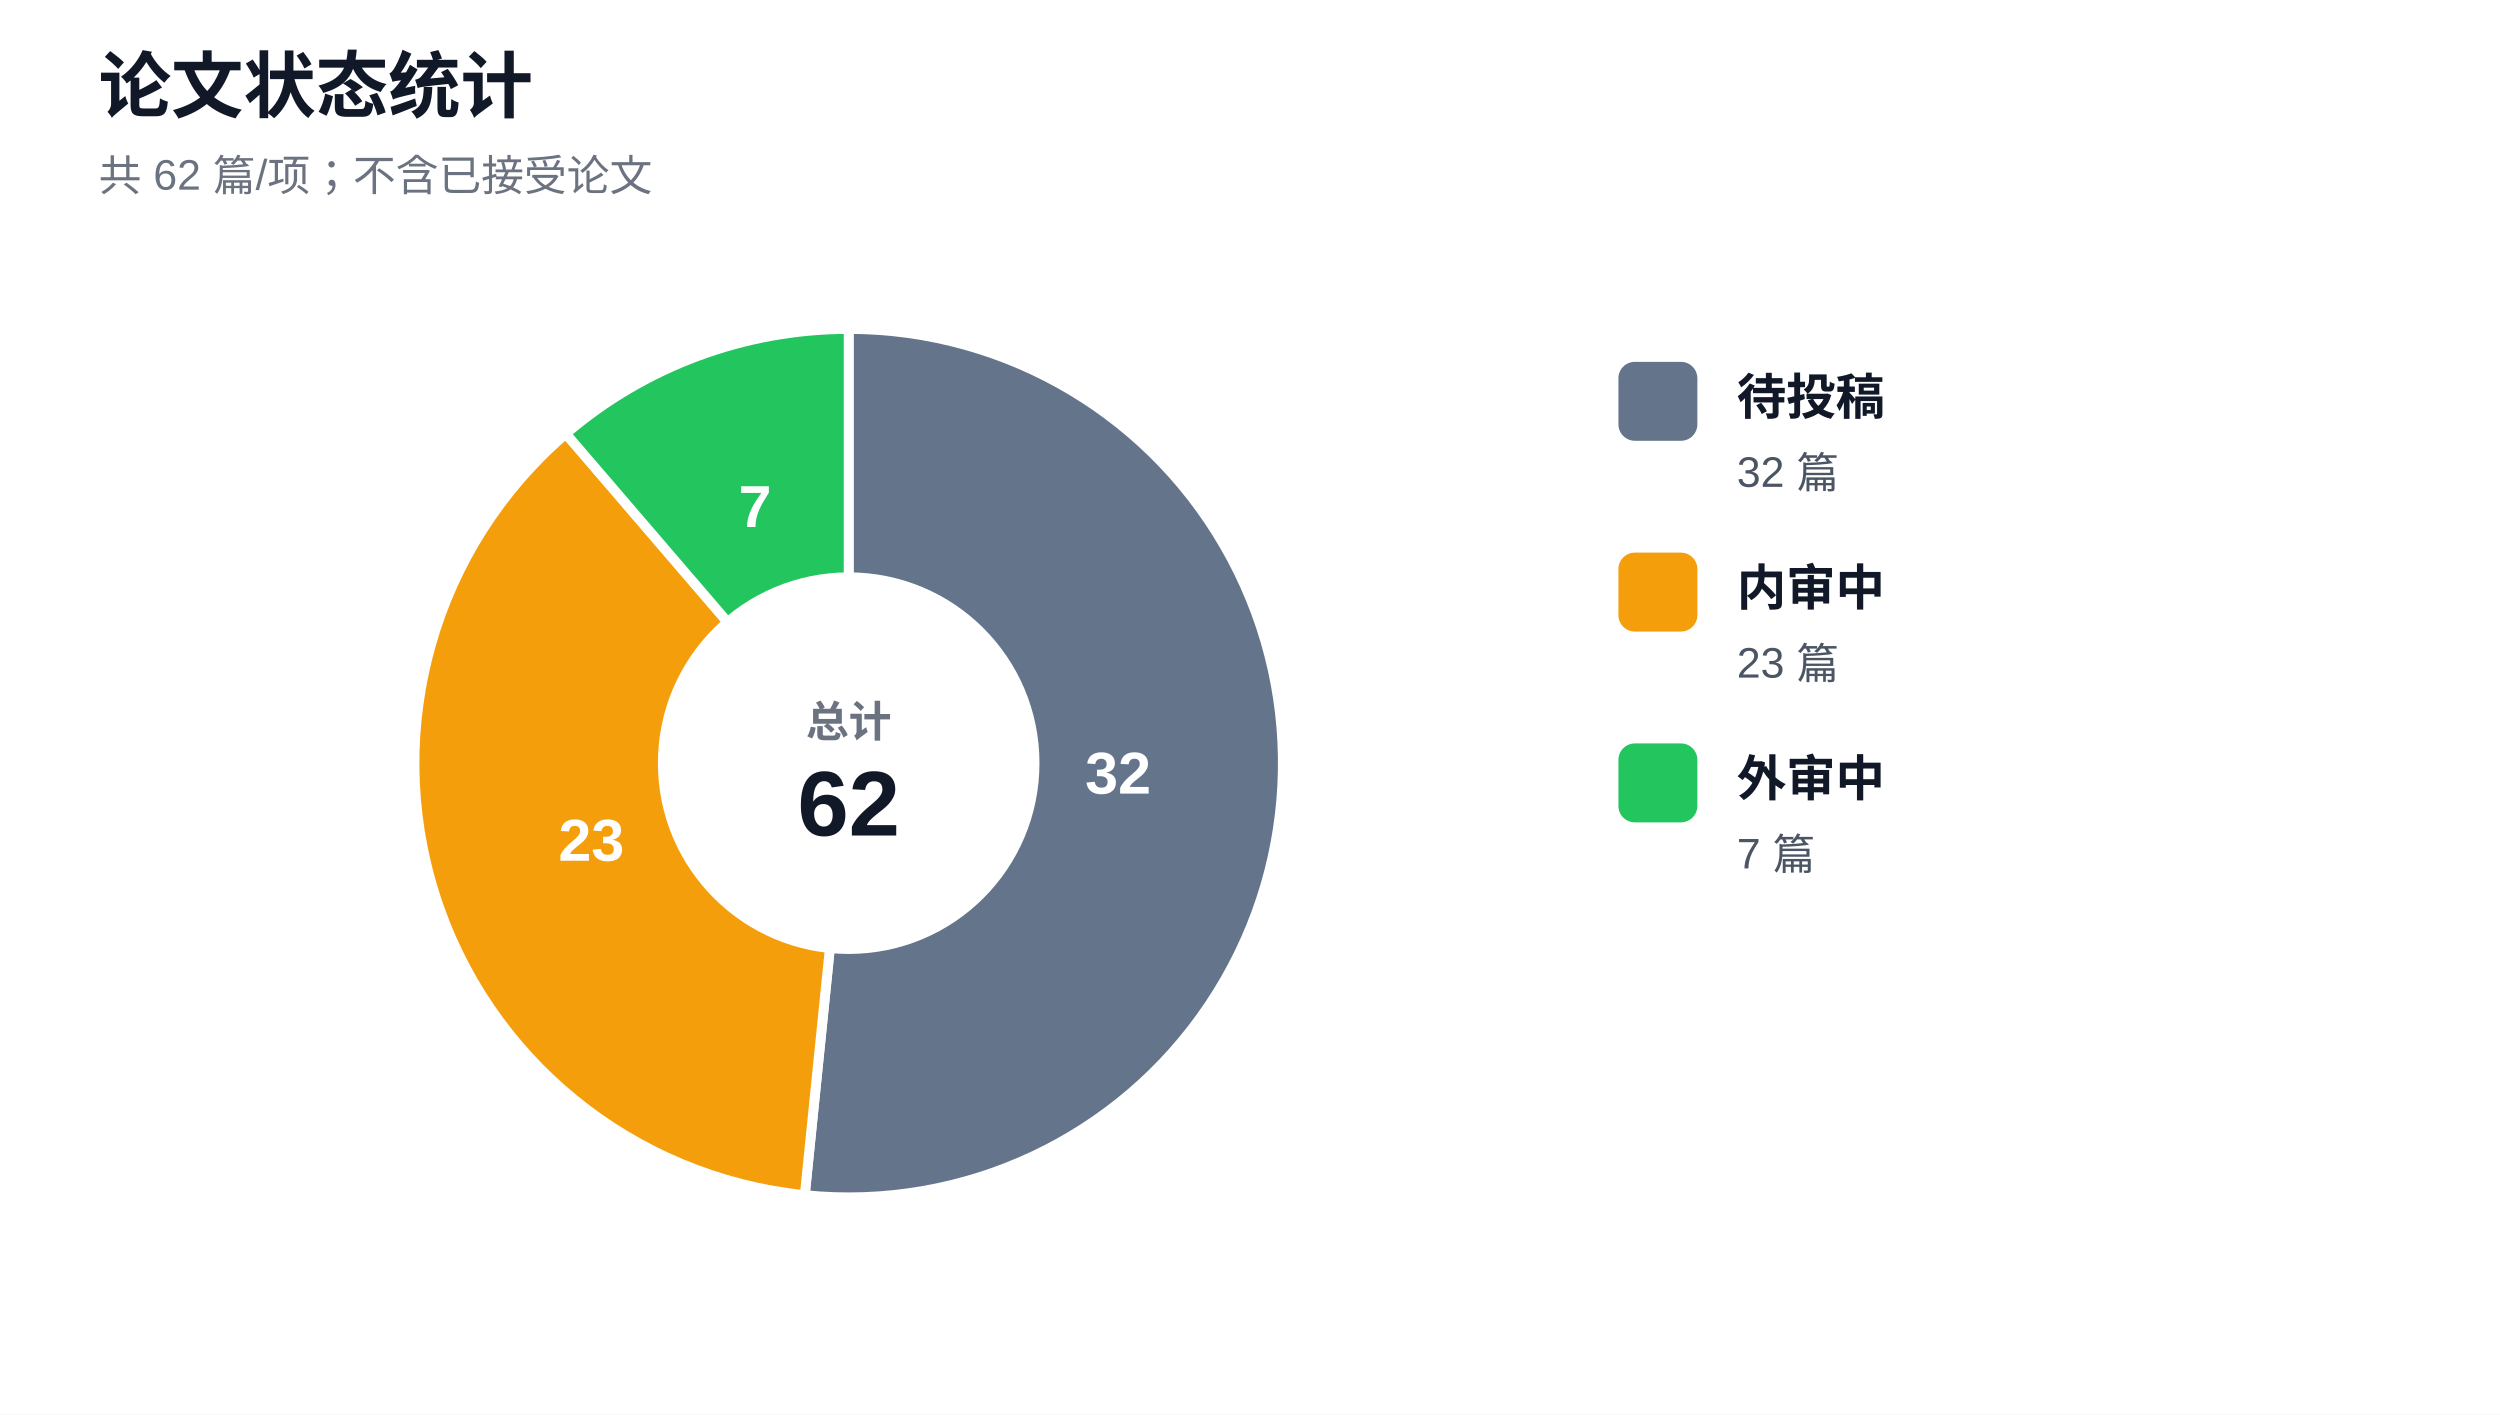
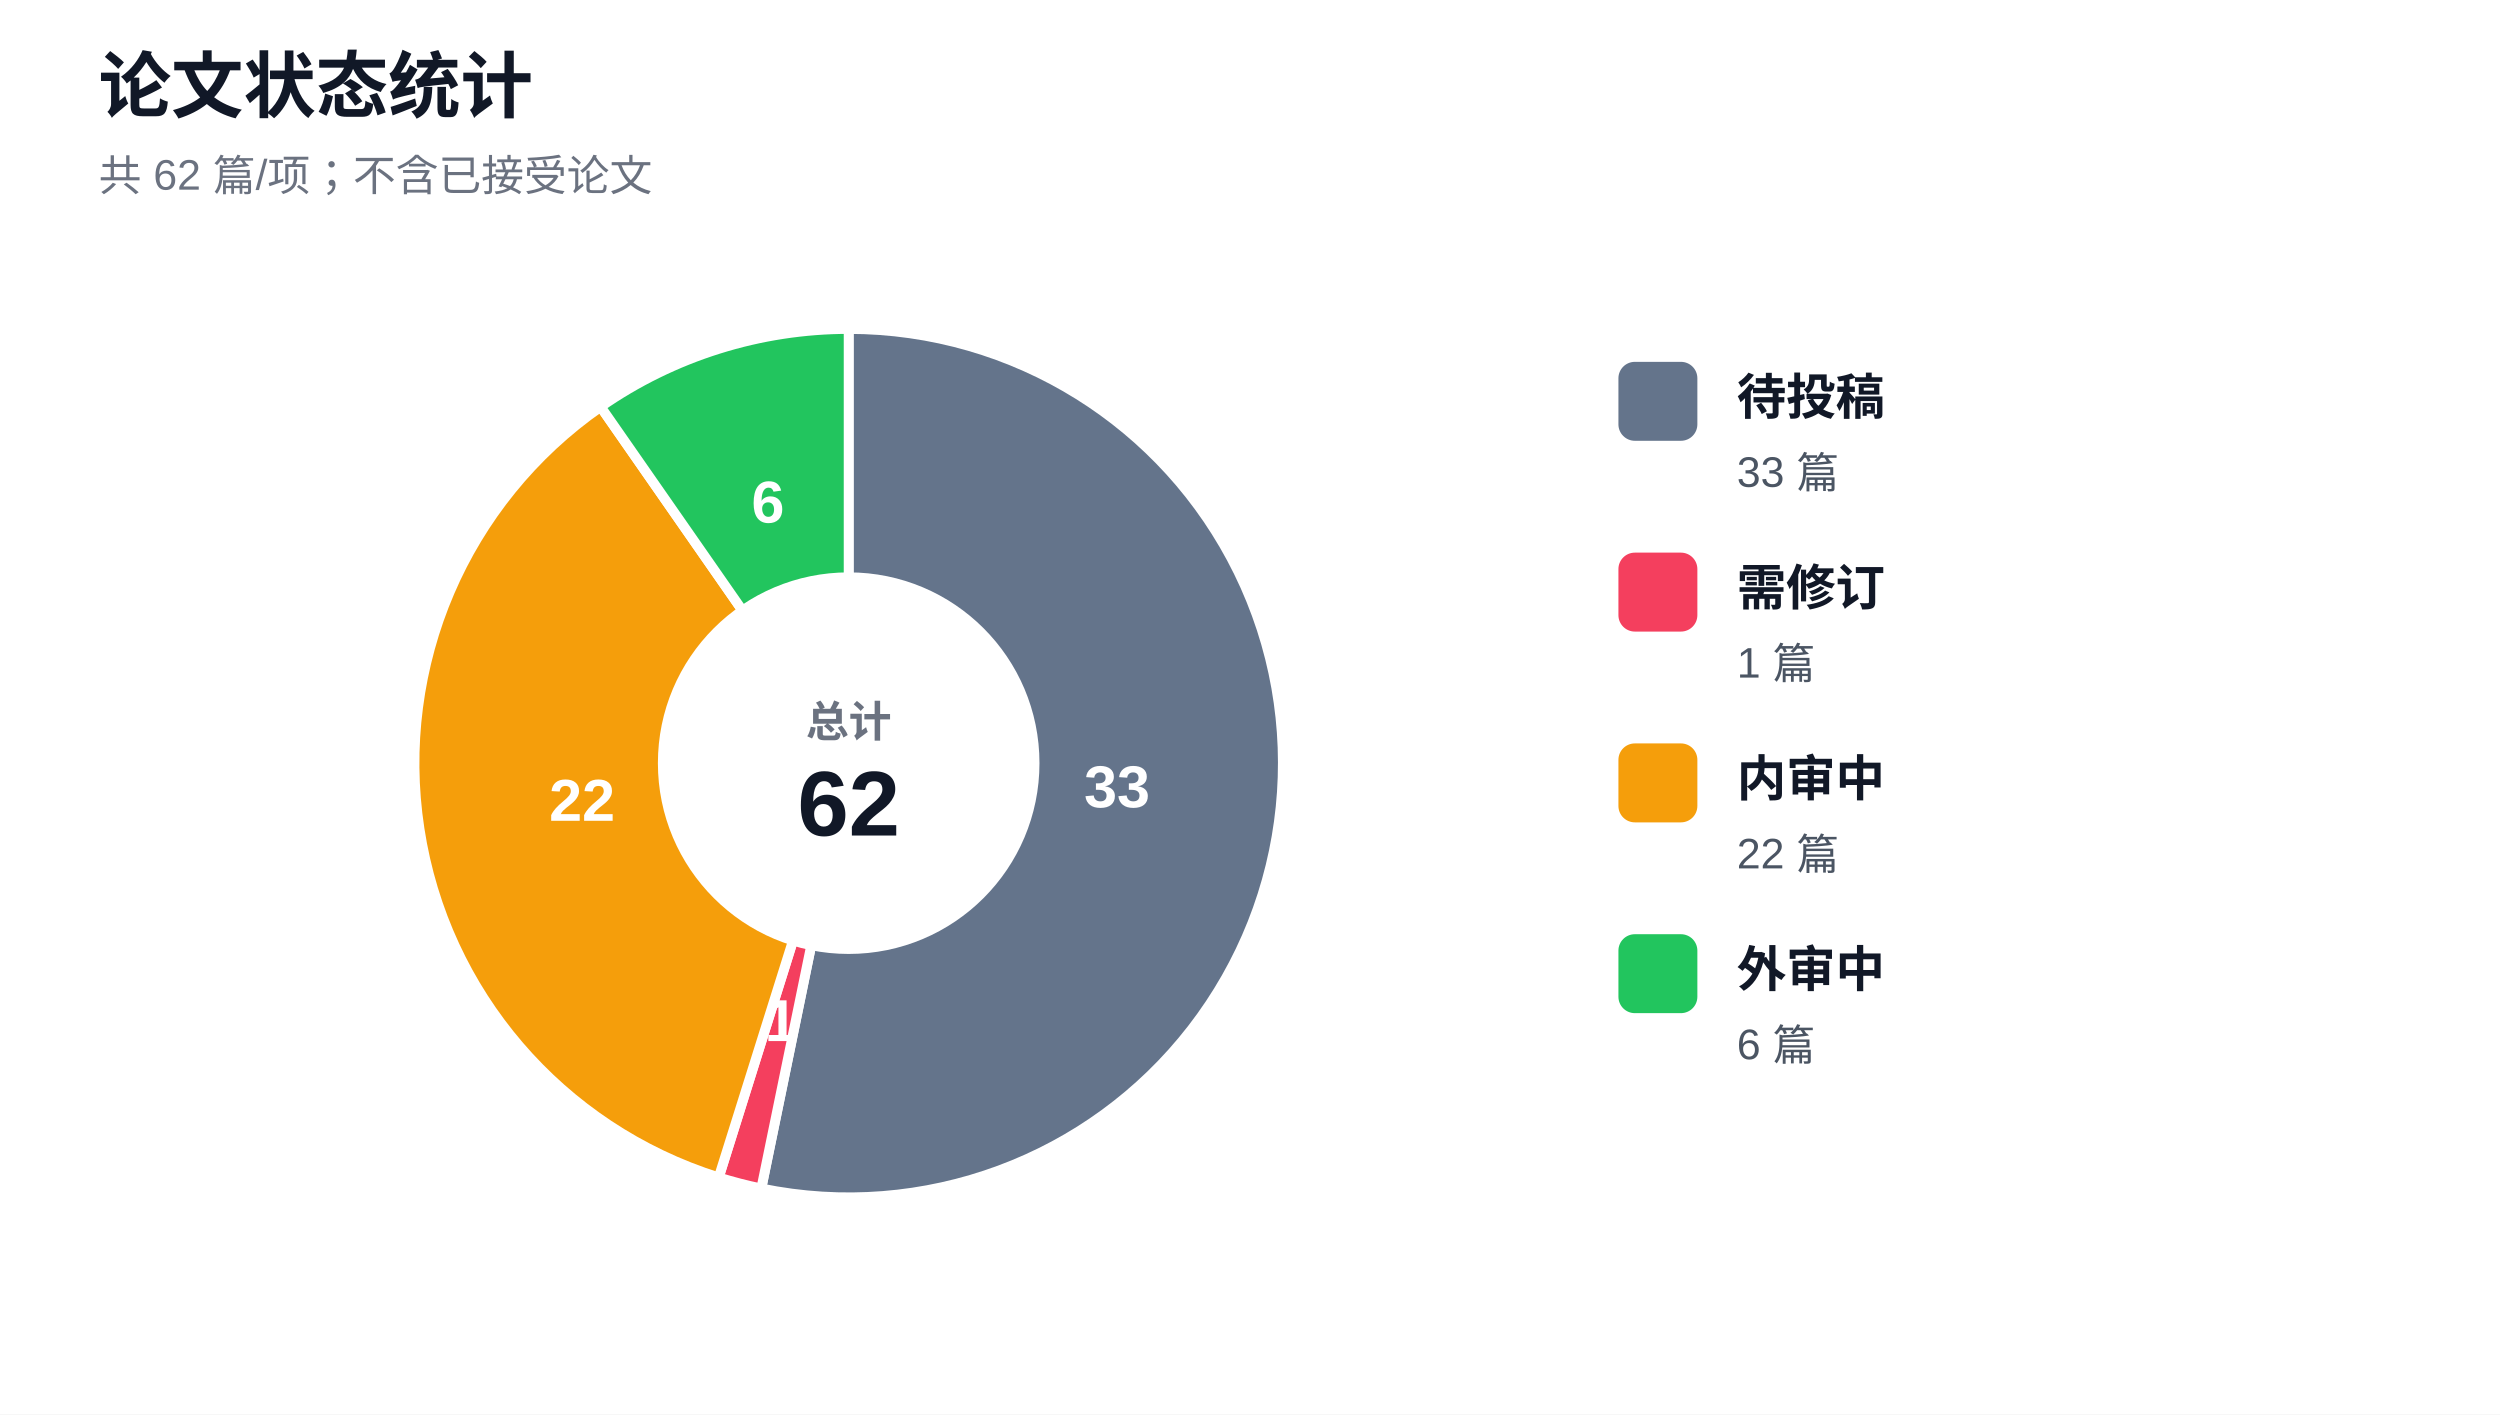
<svg xmlns="http://www.w3.org/2000/svg" width="760" height="430" viewBox="0 0 760 430" role="img" aria-labelledby="title desc">
  <rect width="760" height="430" fill="#ffffff" />
  <text x="30" y="34" fill="#111827" font-family="Arial, Microsoft YaHei, sans-serif" font-size="22" font-weight="700">论文状态统计</text>
  <text x="30" y="58" fill="#6b7280" font-family="Arial, Microsoft YaHei, sans-serif" font-size="13">共 62 篇/项；不含已接受论文</text>
  <g font-family="Arial, Microsoft YaHei, sans-serif">
-     <path d="M 258 232 L 258 100 A 132 132 0 1 1 244.646 363.323 Z" fill="#64748b" stroke="#ffffff" stroke-width="3" />
-     <text x="339.895" y="236.153" fill="#ffffff" font-size="18" font-weight="800" text-anchor="middle" dominant-baseline="middle">32</text>
-     <path d="M 258 232 L 244.646 363.323 A 132 132 0 0 1 172.019 131.844 Z" fill="#f59e0b" stroke="#ffffff" stroke-width="3" />
-     <text x="179.761" y="256.548" fill="#ffffff" font-size="18" font-weight="800" text-anchor="middle" dominant-baseline="middle">23</text>
-     <path d="M 258 232 L 172.019 131.844 A 132 132 0 0 1 258 100 Z" fill="#22c55e" stroke="#ffffff" stroke-width="3" />
-     <text x="229.521" y="155.104" fill="#ffffff" font-size="18" font-weight="800" text-anchor="middle" dominant-baseline="middle">7</text>
+     <path d="M 258 232 L 258 100 A 132 132 0 1 1 231.429 361.298 Z" fill="#64748b" stroke="#ffffff" stroke-width="3" />
+     <text x="339.579" y="240.296" fill="#ffffff" font-size="18" font-weight="800" text-anchor="middle" dominant-baseline="middle">33</text>
+     <path d="M 258 232 L 231.429 361.298 A 132 132 0 0 1 218.484 357.946 Z" fill="#f43f5e" stroke="#ffffff" stroke-width="3" />
+     <text x="237.446" y="311.382" fill="#ffffff" font-size="18" font-weight="800" text-anchor="middle" dominant-baseline="middle">1</text>
+     <path d="M 258 232 L 218.484 357.946 A 132 132 0 0 1 182.593 123.659 Z" fill="#f59e0b" stroke="#ffffff" stroke-width="3" />
+     <text x="176.946" y="244.417" fill="#ffffff" font-size="18" font-weight="800" text-anchor="middle" dominant-baseline="middle">22</text>
+     <path d="M 258 232 L 182.593 123.659 A 132 132 0 0 1 258 100 Z" fill="#22c55e" stroke="#ffffff" stroke-width="3" />
+     <text x="233.452" y="153.761" fill="#ffffff" font-size="18" font-weight="800" text-anchor="middle" dominant-baseline="middle">6</text>
    <circle cx="258" cy="232" r="58" fill="#ffffff" />
    <text x="258" y="224" fill="#6b7280" font-size="13" font-weight="700" text-anchor="middle">总计</text>
    <text x="258" y="254" fill="#111827" font-size="28" font-weight="700" text-anchor="middle">62</text>
  </g>
  <g font-family="Arial, Microsoft YaHei, sans-serif">
    <rect x="492" y="110" width="24" height="24" rx="5" fill="#64748b" />
    <text x="528" y="126" fill="#111827" font-size="15" font-weight="700">待投稿</text>
-     <text x="528" y="148" fill="#4b5563" font-size="13">32 篇</text>
-     <rect x="492" y="168" width="24" height="24" rx="5" fill="#f59e0b" />
-     <text x="528" y="184" fill="#111827" font-size="15" font-weight="700">内审中</text>
-     <text x="528" y="206" fill="#4b5563" font-size="13">23 篇</text>
-     <rect x="492" y="226" width="24" height="24" rx="5" fill="#22c55e" />
-     <text x="528" y="242" fill="#111827" font-size="15" font-weight="700">外审中</text>
-     <text x="528" y="264" fill="#4b5563" font-size="13">7 篇</text>
+     <text x="528" y="148" fill="#4b5563" font-size="13">33 篇</text>
+     <rect x="492" y="168" width="24" height="24" rx="5" fill="#f43f5e" />
+     <text x="528" y="184" fill="#111827" font-size="15" font-weight="700">需修订</text>
+     <text x="528" y="206" fill="#4b5563" font-size="13">1 篇</text>
+     <rect x="492" y="226" width="24" height="24" rx="5" fill="#f59e0b" />
+     <text x="528" y="242" fill="#111827" font-size="15" font-weight="700">内审中</text>
+     <text x="528" y="264" fill="#4b5563" font-size="13">22 篇</text>
+     <rect x="492" y="284" width="24" height="24" rx="5" fill="#22c55e" />
+     <text x="528" y="300" fill="#111827" font-size="15" font-weight="700">外审中</text>
+     <text x="528" y="322" fill="#4b5563" font-size="13">6 篇</text>
  </g>
</svg>
